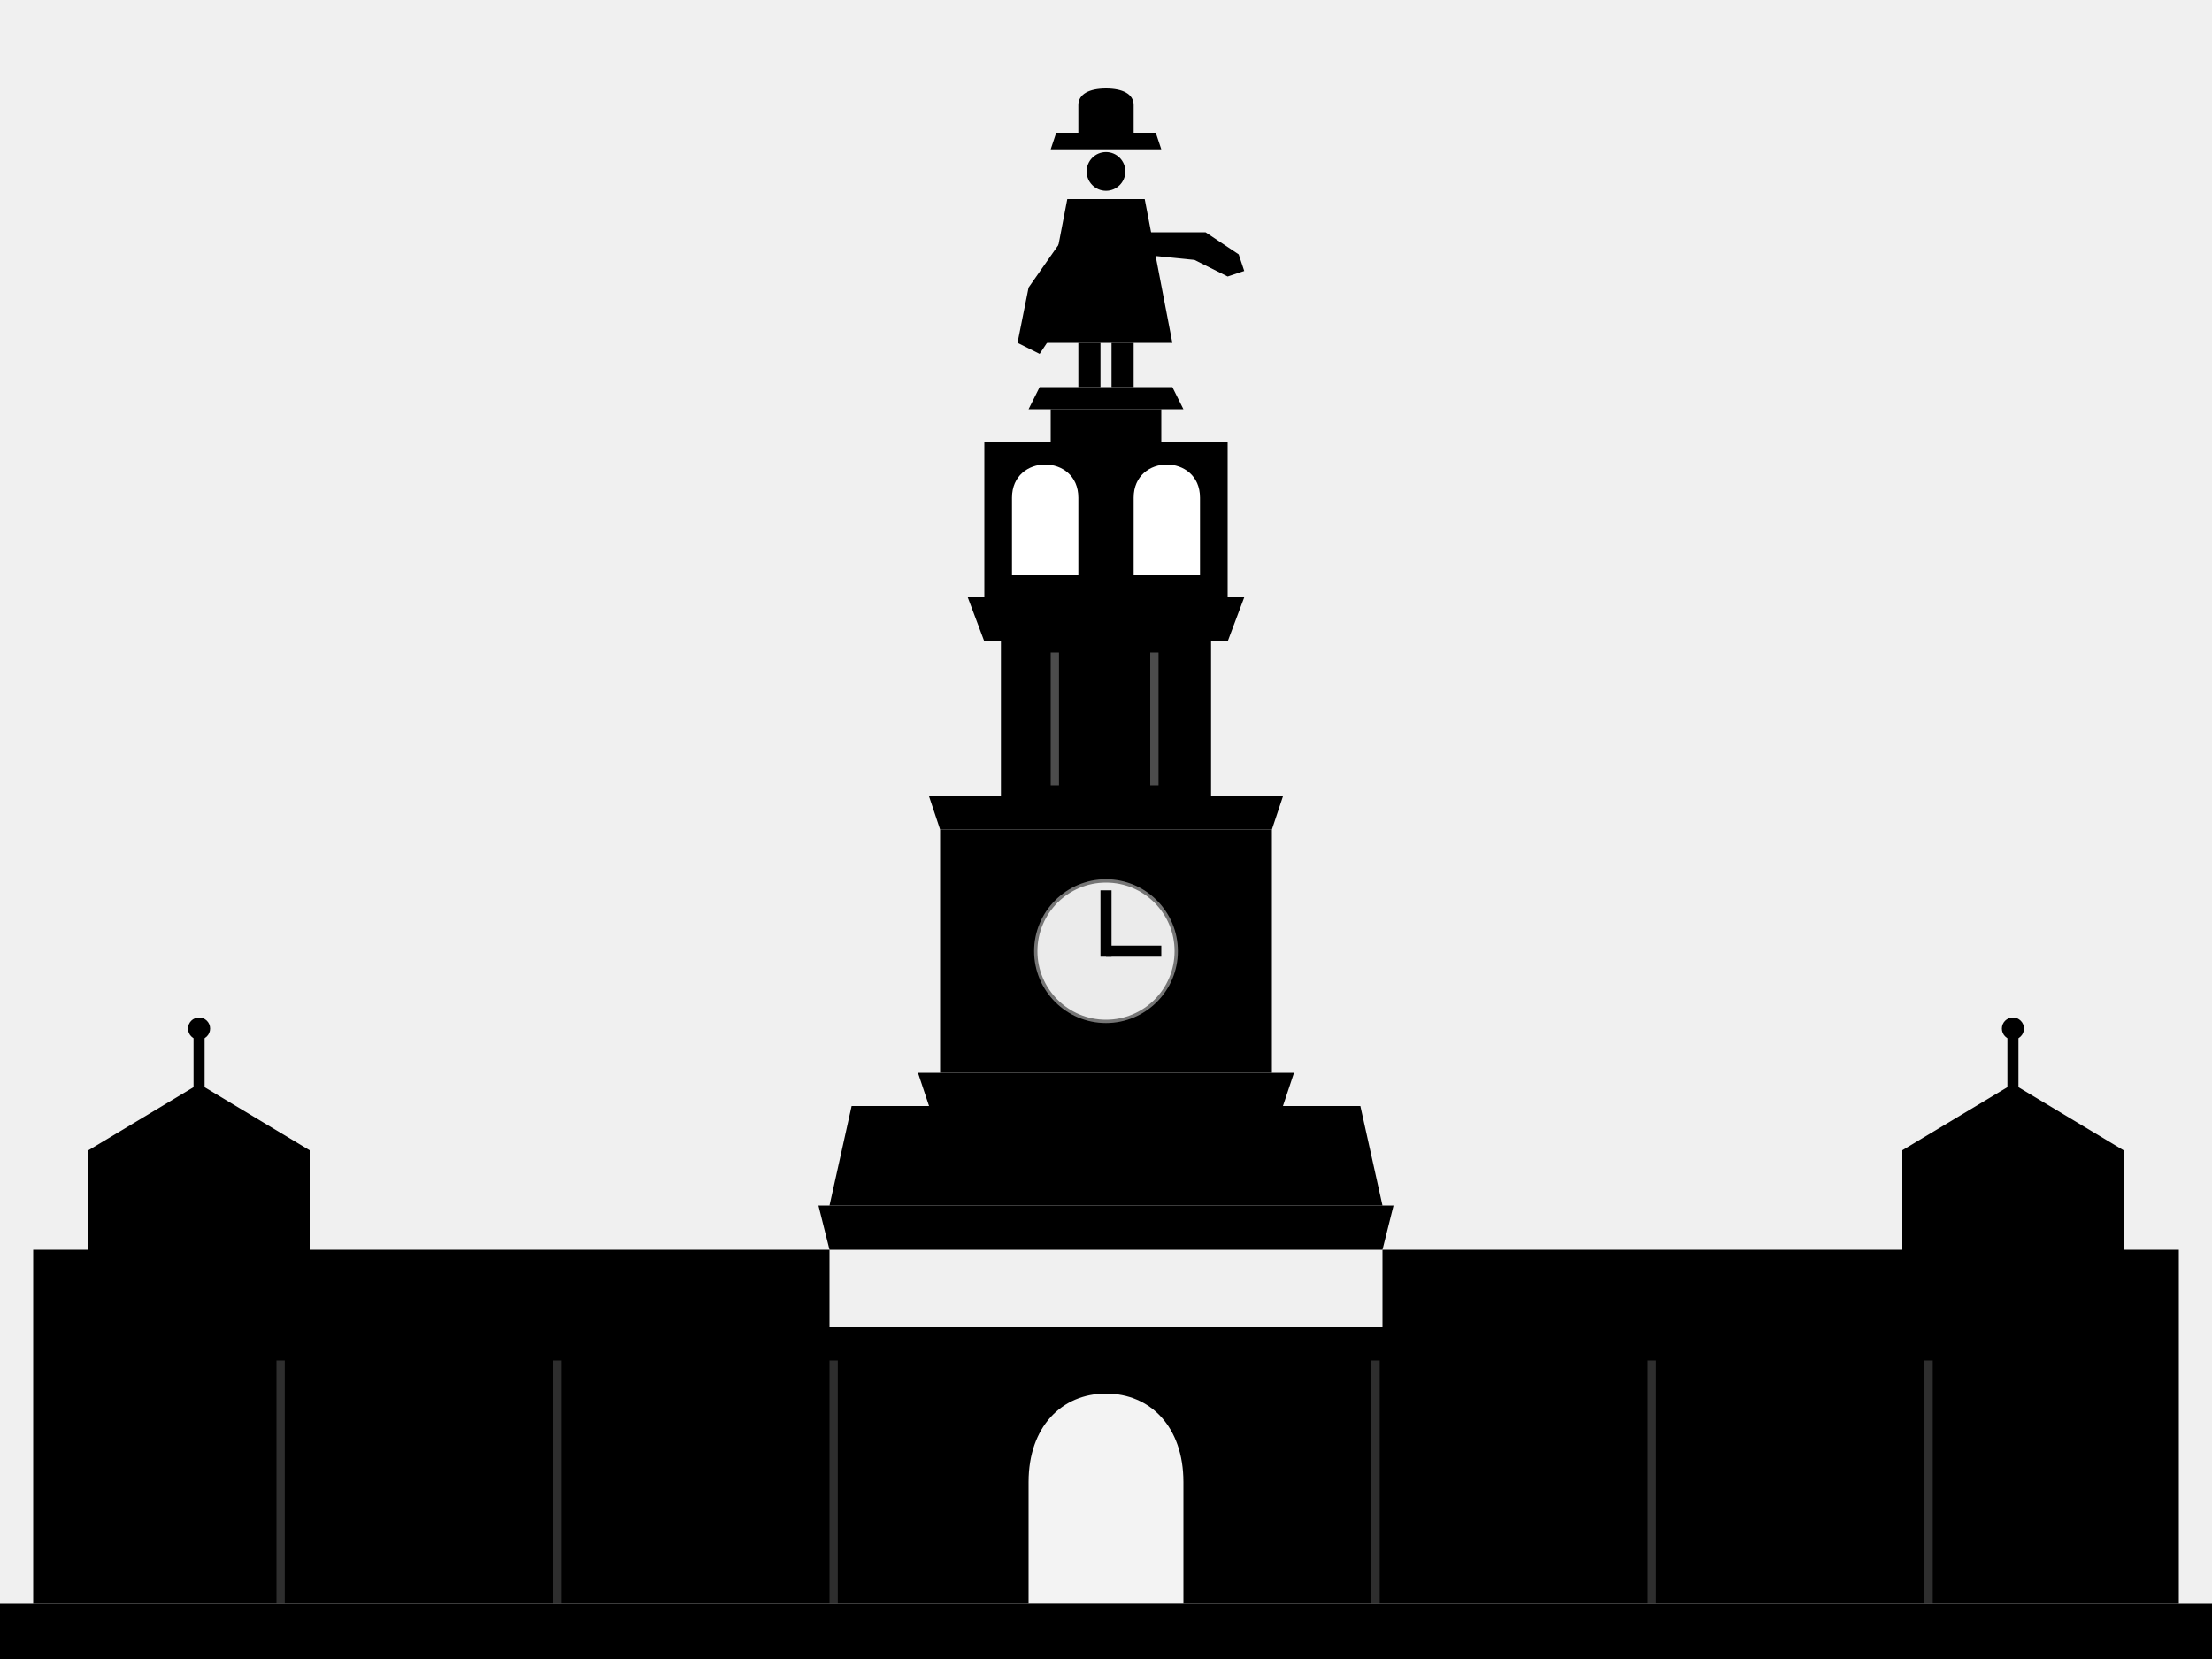
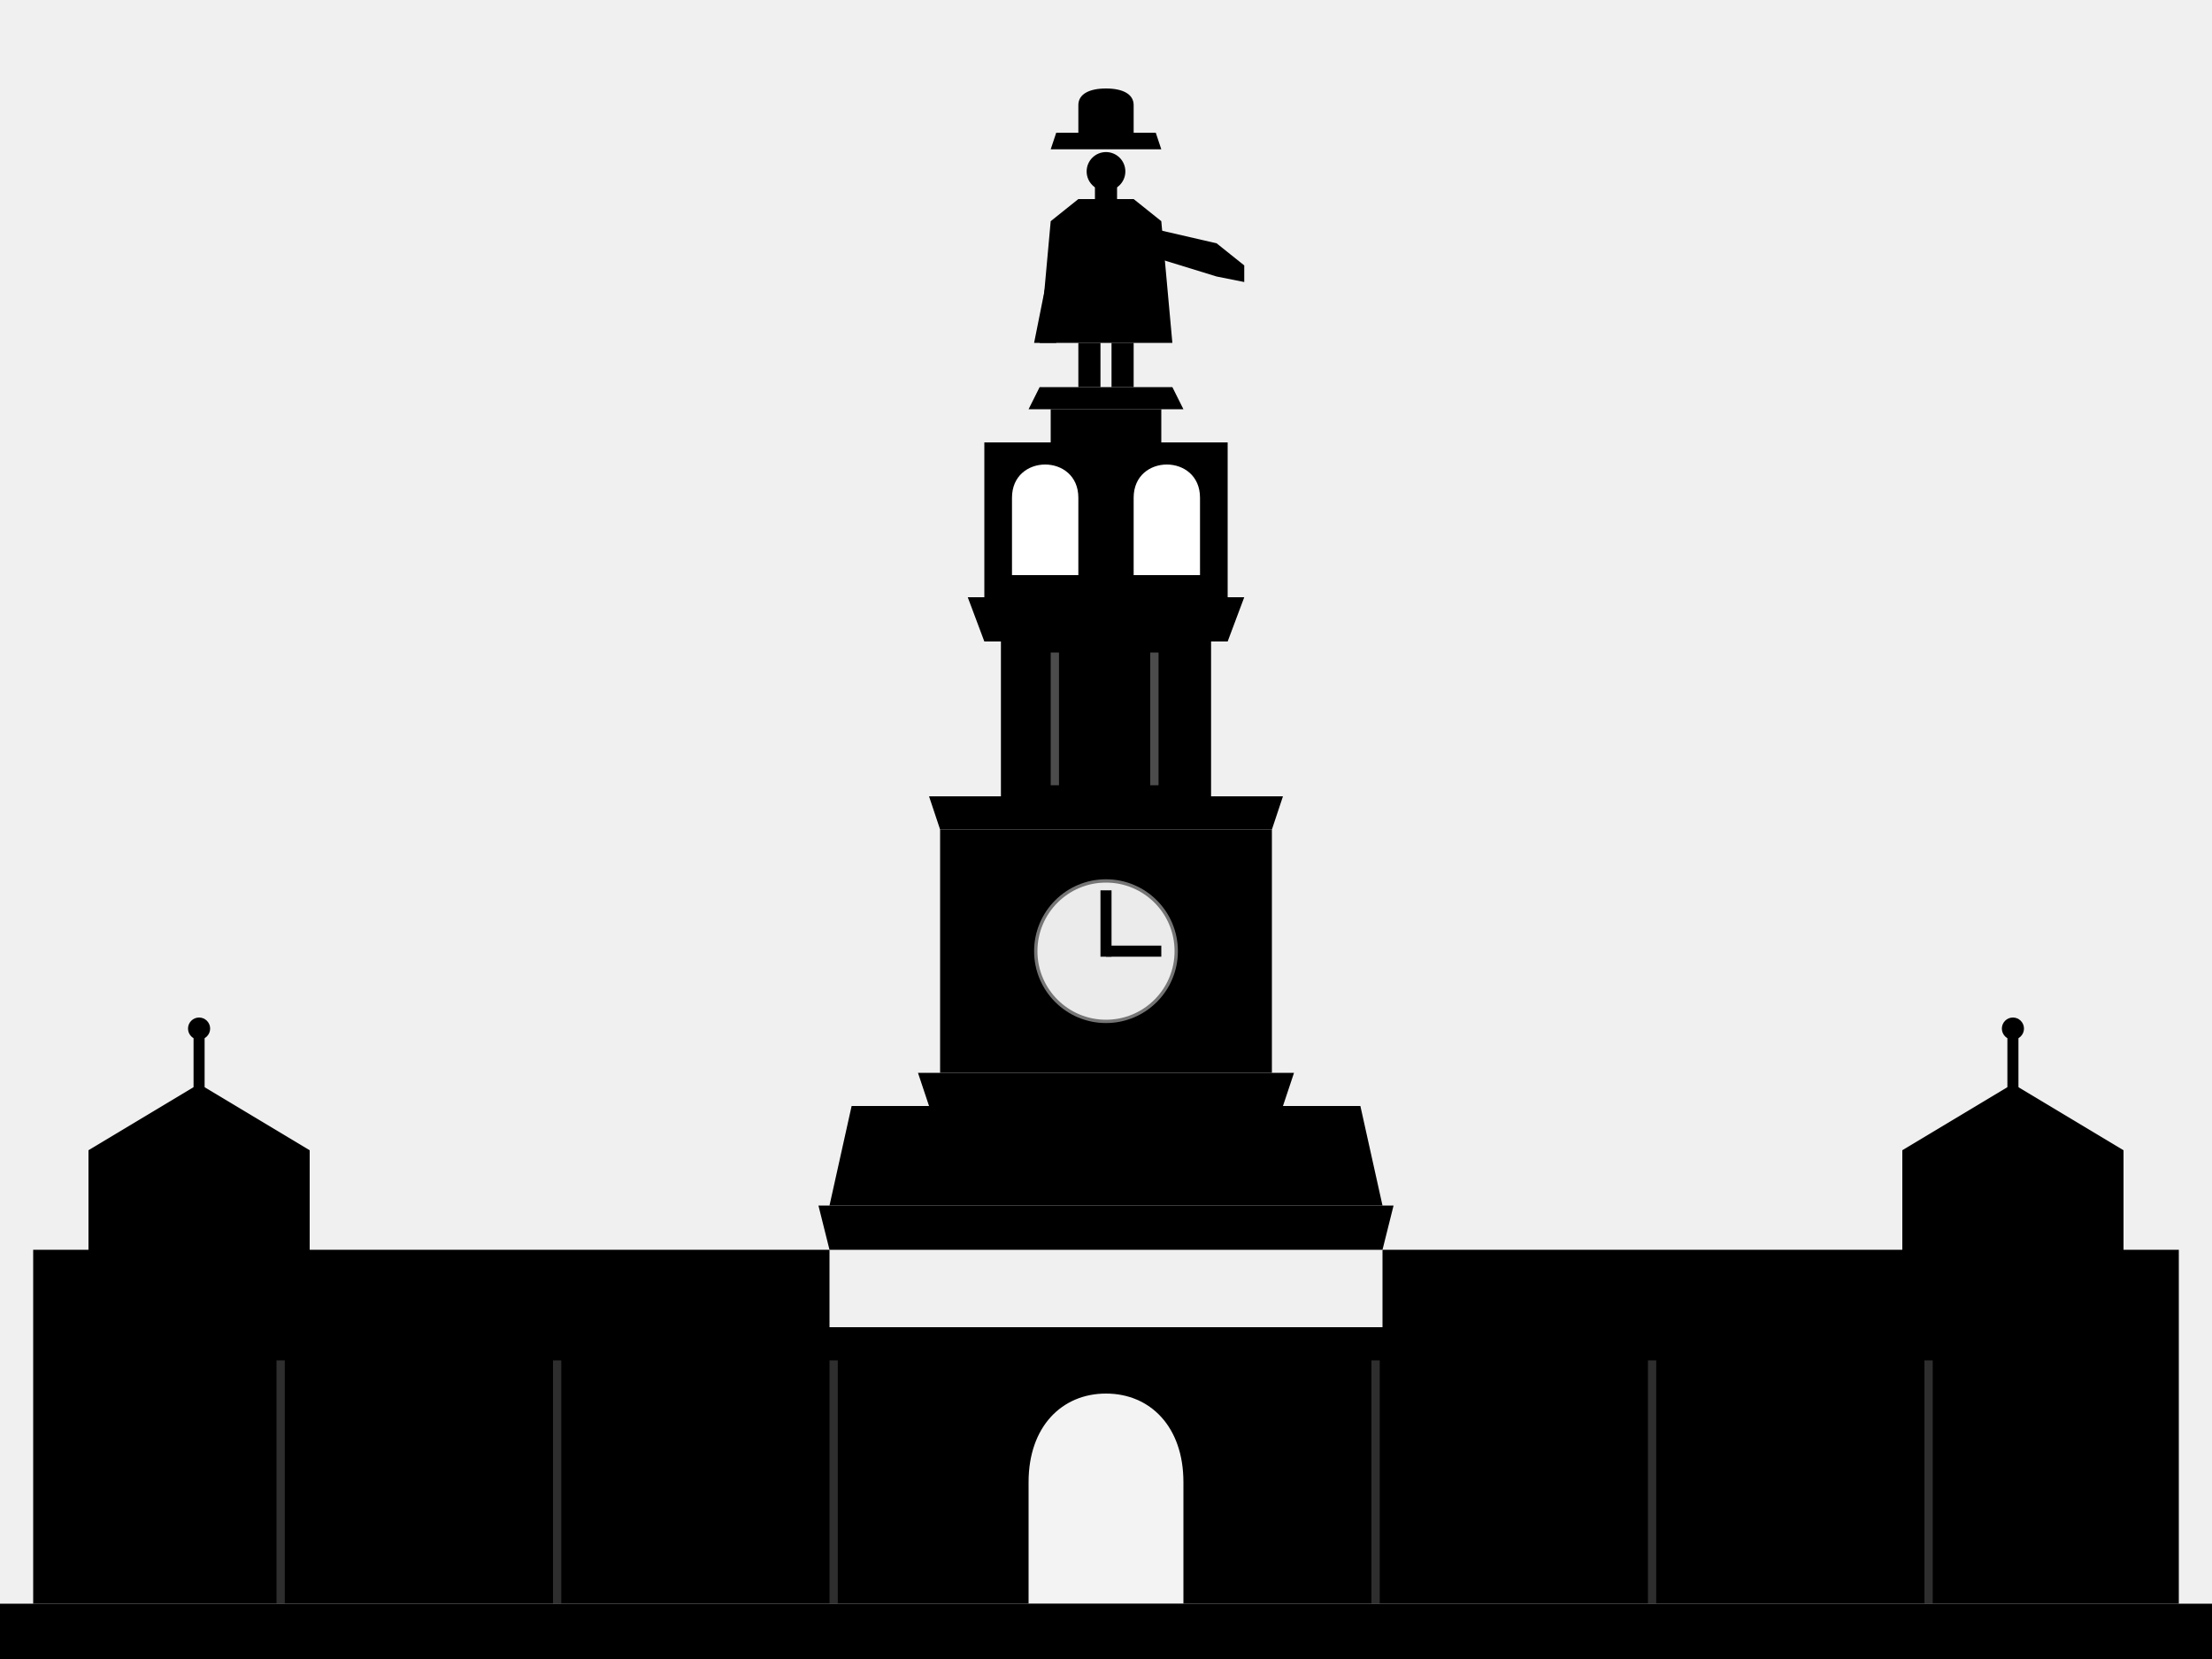
<svg xmlns="http://www.w3.org/2000/svg" viewBox="0 0 400 300">
  <path fill="currentColor" d="     M191,24     L209,24     L210,27     L190,27 Z   " />
  <path fill="currentColor" d="     M195,19     C195,17 197,16 200,16     C203,16 205,17 205,19     L205,24     L195,24 Z   " />
  <ellipse cx="200" cy="31" rx="3.5" ry="3.5" fill="currentColor" />
-   <path fill="currentColor" d="     M193,36     L207,36     L212,62     L188,62 Z   " />
-   <path fill="currentColor" d="     M206,42     L218,42     L224,46     L225,49     L222,50     L216,47     L206,46 Z   " />
-   <path fill="currentColor" d="     M193,42     L186,52     L184,62     L188,64     L192,58     L195,48 Z   " />
+   <rect x="198" y="33" width="4" height="4" fill="currentColor" />
+   <path fill="currentColor" d="     M195,36     L205,36     L210,40     L212,62     L188,62     L190,40 Z   " />
+   <path fill="currentColor" d="     M207,41     L220,44     L225,48     L225,51     L220,50     L207,46 Z   " />
+   <path fill="currentColor" d="     M193,41     L189,52     L187,62     L191,62     L193,52     L197,41 Z   " />
  <rect x="195" y="62" width="4" height="8" fill="currentColor" />
  <rect x="201" y="62" width="4" height="8" fill="currentColor" />
  <path fill="currentColor" d="     M188,70     L212,70     L214,74     L186,74 Z   " />
  <rect x="190" y="74" width="20" height="6" fill="currentColor" />
  <path fill="currentColor" d="     M178,80     L222,80     L222,108     L178,108 Z   " />
  <path fill="#fff" d="     M183,90     C183,86 186,84 189,84     C192,84 195,86 195,90     L195,104     L183,104 Z   " />
  <path fill="#fff" d="     M205,90     C205,86 208,84 211,84     C214,84 217,86 217,90     L217,104     L205,104 Z   " />
  <path fill="currentColor" d="     M175,108 L225,108 L222,116 L178,116 Z   " />
  <rect x="181" y="116" width="38" height="28" fill="currentColor" />
  <rect x="190" y="118" width="1.5" height="24" fill="#fff" opacity="0.30" />
  <rect x="208" y="118" width="1.5" height="24" fill="#fff" opacity="0.30" />
  <path fill="currentColor" d="     M168,144 L232,144 L230,150 L170,150 Z   " />
  <rect x="170" y="150" width="60" height="44" fill="currentColor" />
  <circle cx="200" cy="172" r="13" fill="#fff" opacity="0.92" />
  <rect x="199" y="161" width="2" height="12" fill="currentColor" />
  <rect x="200" y="171" width="10" height="2" fill="currentColor" />
  <circle cx="200" cy="172" r="13" fill="none" stroke="currentColor" stroke-width="1.2" opacity="0.5" />
  <path fill="currentColor" d="     M166,194 L234,194 L232,200 L168,200 Z   " />
  <path fill="currentColor" d="     M154,200     L246,200     L250,218     L150,218 Z   " />
  <path fill="currentColor" d="     M148,218 L252,218 L250,226 L150,226 Z   " />
  <path fill="currentColor" d="     M6,226     L150,226     L150,240     L6,240 Z   " />
  <path fill="currentColor" d="     M250,226     L394,226     L394,240     L250,240 Z   " />
  <path fill="currentColor" d="     M16,208     L36,196     L56,208     L56,228     L16,228 Z   " />
  <rect x="35" y="186" width="2" height="12" fill="currentColor" />
  <circle cx="36" cy="186" r="2" fill="currentColor" />
  <path fill="currentColor" d="     M344,208     L364,196     L384,208     L384,228     L344,228 Z   " />
  <rect x="363" y="186" width="2" height="12" fill="currentColor" />
  <circle cx="364" cy="186" r="2" fill="currentColor" />
  <rect x="6" y="240" width="388" height="50" fill="currentColor" />
  <path fill="#fff" d="     M186,268     C186,258 192,252 200,252     C208,252 214,258 214,268     L214,290     L186,290 Z   " opacity="0.95" />
  <rect x="50" y="246" width="1.5" height="44" fill="#fff" opacity="0.18" />
  <rect x="100" y="246" width="1.5" height="44" fill="#fff" opacity="0.18" />
  <rect x="150" y="246" width="1.5" height="44" fill="#fff" opacity="0.18" />
  <rect x="248" y="246" width="1.5" height="44" fill="#fff" opacity="0.18" />
  <rect x="298" y="246" width="1.5" height="44" fill="#fff" opacity="0.18" />
  <rect x="348" y="246" width="1.5" height="44" fill="#fff" opacity="0.18" />
  <rect x="0" y="290" width="400" height="10" fill="currentColor" />
</svg>
